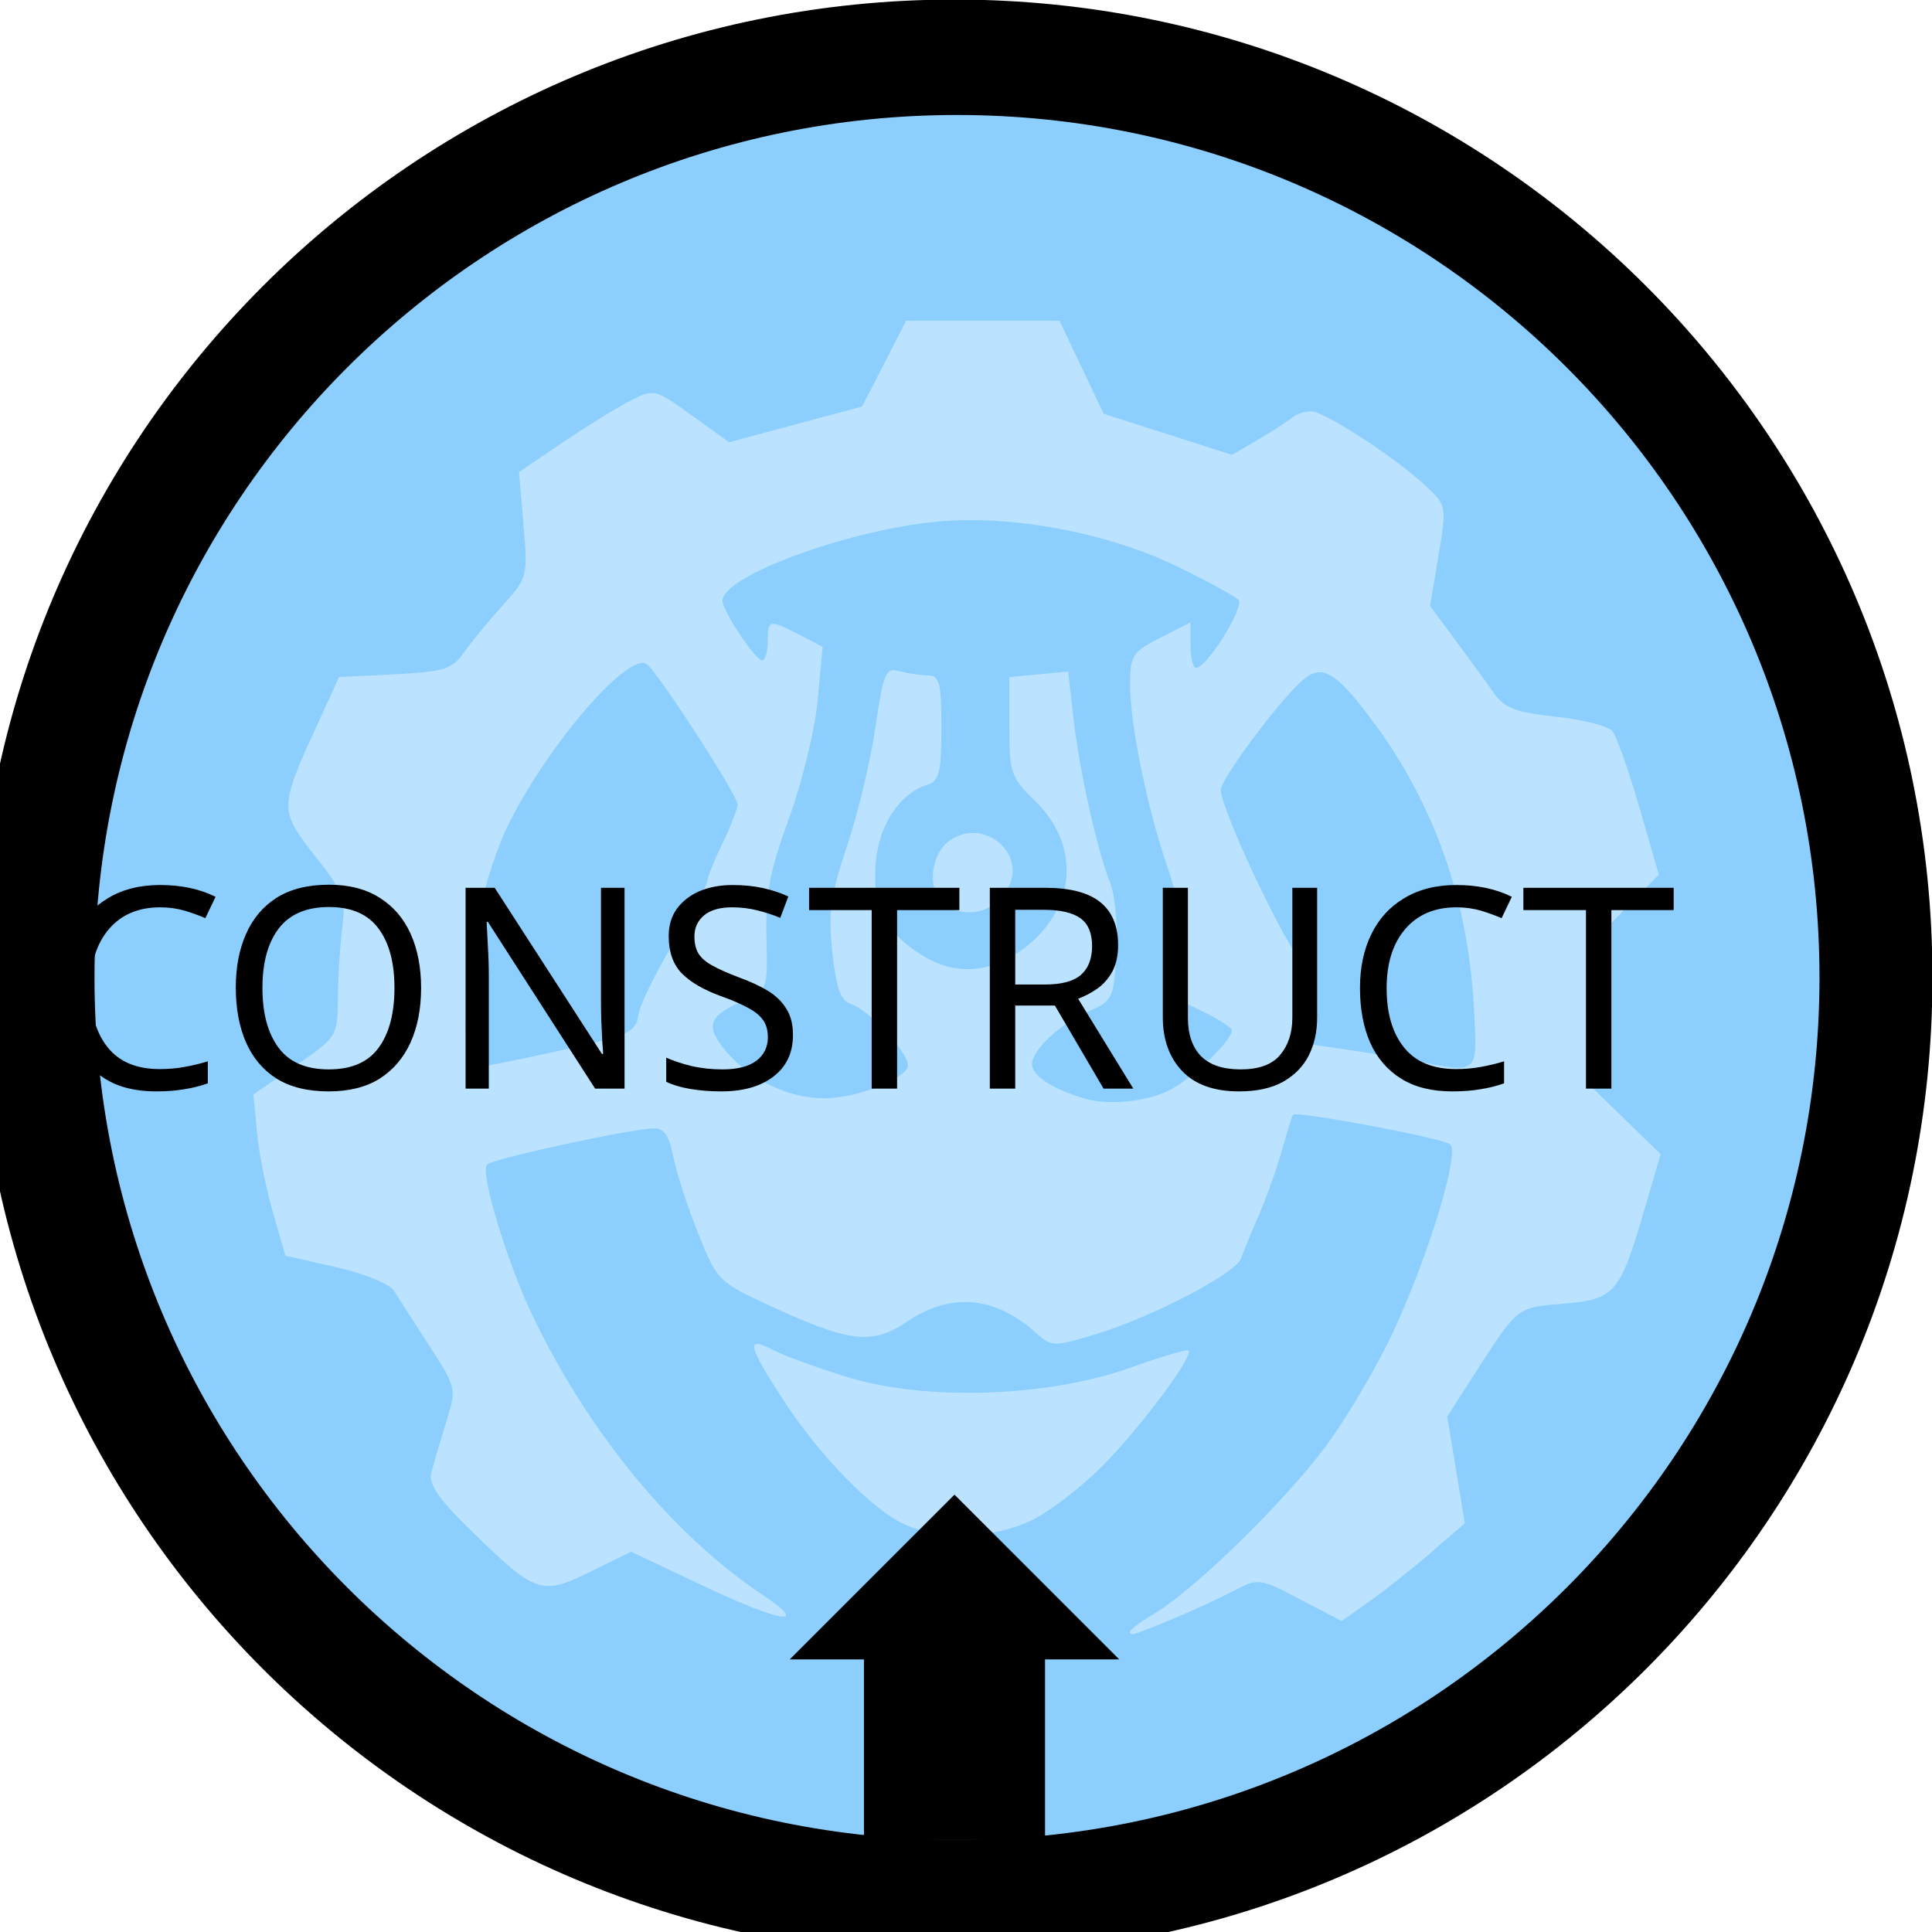
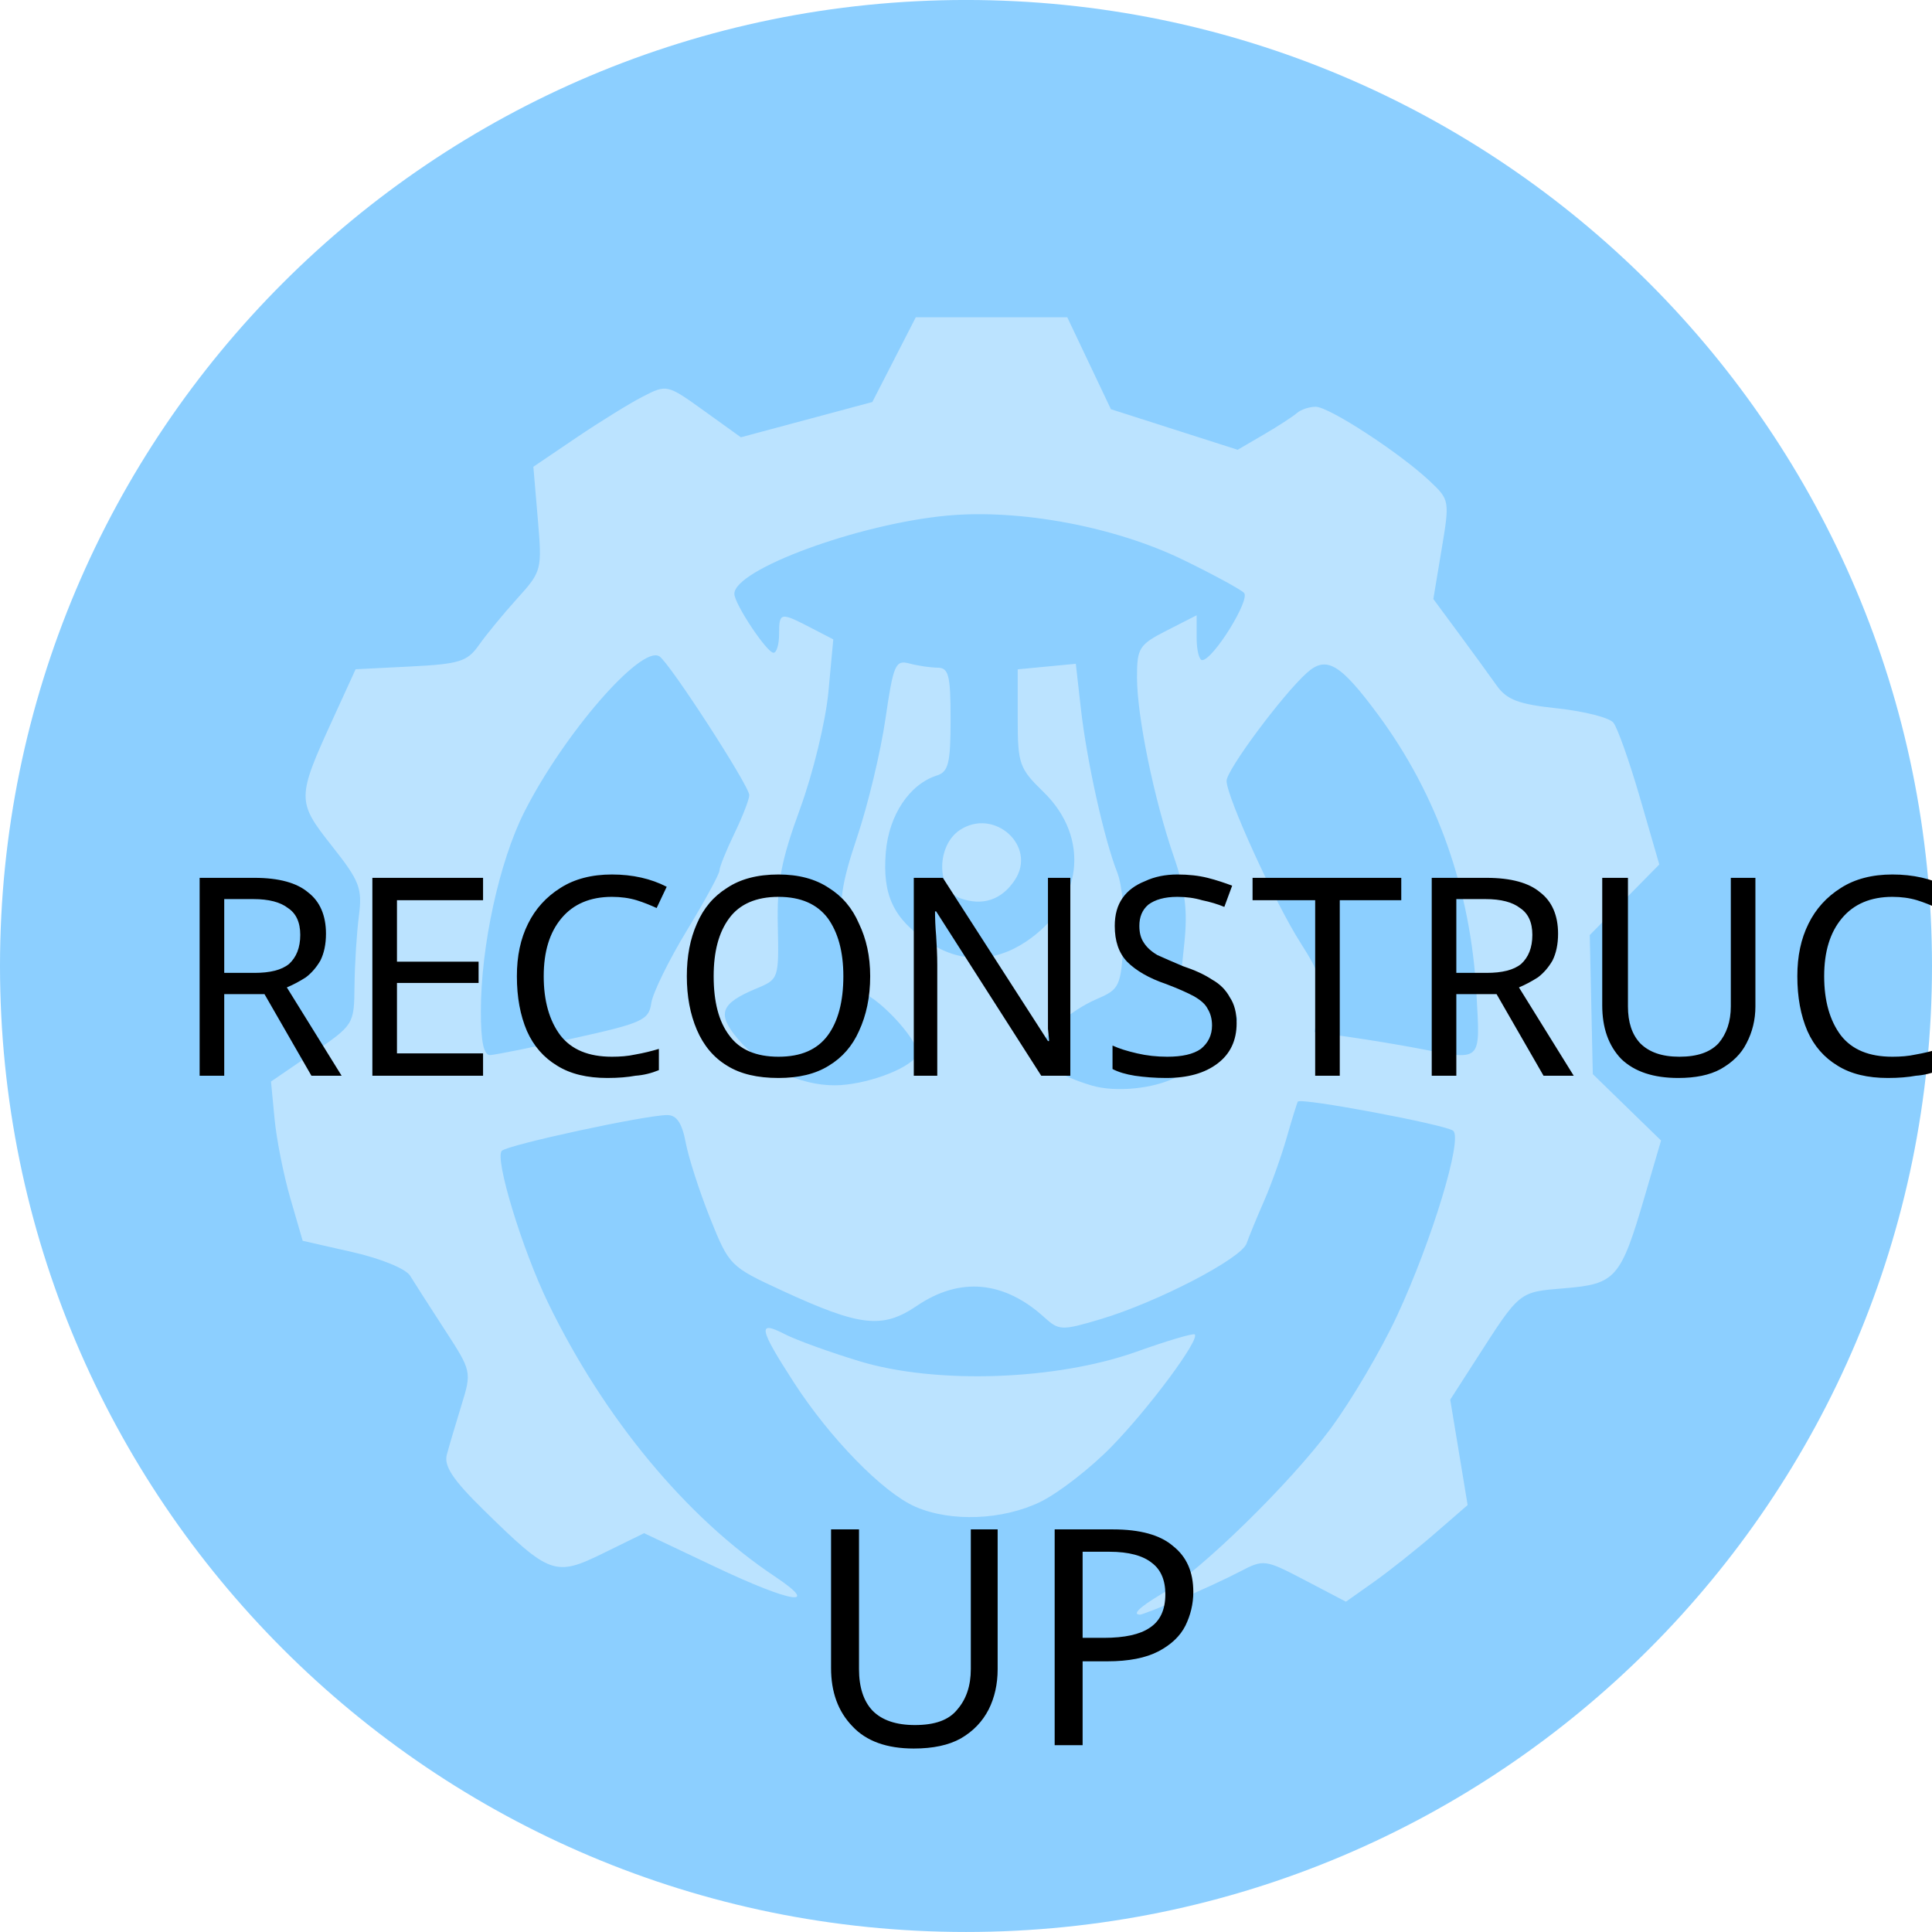
- <svg xmlns="http://www.w3.org/2000/svg" width="26.67mm" height="26.67mm" viewBox="0 0 26.67 26.67" version="1.1" id="svg5730">
+ <svg xmlns="http://www.w3.org/2000/svg" width="27mm" height="27mm" viewBox="0 0 27 27" version="1.1" id="svg5730">
  <defs id="defs5724" />
-   <g id="layer1" transform="translate(234.5871,-179.1017)">
-     <g id="g5706" transform="matrix(0.2737778,0,0,0.2737778,-262.623,177.1903)">
-       <circle style="opacity:1;fill:#000000;fill-opacity:1;stroke:none;stroke-width:13.157;stroke-linejoin:miter;stroke-miterlimit:4;stroke-dasharray:none;stroke-opacity:1" id="path4500" cx="150.531" cy="56.269" r="49.31" />
-       <g id="g4496" transform="matrix(0.8928571,0,0,0.8928571,11.59438,10.6883)">
-         <circle style="display:inline;opacity:1;fill:#8ccfff;fill-opacity:1;stroke:none;stroke-width:3.385;stroke-linejoin:miter;stroke-miterlimit:4;stroke-dasharray:none;stroke-opacity:1" id="path4539-8" cx="167.501" cy="177.087" r="48.707" transform="translate(-11.75095,-126.0375)" />
-         <g id="g6130-0" transform="translate(93.6073,-125.3875)" style="display:inline;opacity:1;fill:#bbe3ff;fill-opacity:1;stroke:none">
-           <g id="g6134-9" transform="matrix(0.4702294,0,0,0.4702294,1.467759,128.3261)" style="fill:#bbe3ff;fill-opacity:1;stroke:none">
-             <path style="display:inline;opacity:1;fill:#bbe3ff;fill-opacity:1;stroke:none;stroke-width:7.253;stroke-miterlimit:4;stroke-dasharray:none;stroke-opacity:1" id="path4520-6" r="98.554" cy="107.152" cx="130.09" d="" />
-             <path style="display:inline;fill:#bbe3ff;fill-opacity:1;stroke:none;stroke-width:0.908;stroke-miterlimit:4;stroke-dasharray:none;stroke-opacity:1" d="m 154.96,179.346 c 2.41,-1.01 5.718,-2.537 7.353,-3.393 2.918,-1.528 3.061,-1.509 7.942,1.047 l 4.971,2.602 3.39,-2.399 c 1.864,-1.319 5.193,-3.963 7.397,-5.874 l 4.008,-3.476 -1.058,-6.407 -1.058,-6.407 3.107,-4.833 c 5.426,-8.441 5.184,-8.246 10.819,-8.714 6.195,-0.514 6.808,-1.216 9.704,-11.12 l 2.001,-6.841 -4.149,-4.037 -4.149,-4.037 -0.184,-8.453 -0.184,-8.453 4.227,-4.291 4.227,-4.291 -2.341,-8.078 c -1.287,-4.443 -2.75,-8.571 -3.25,-9.173 -0.5,-0.603 -3.554,-1.379 -6.786,-1.725 -4.775,-0.511 -6.167,-1.04 -7.423,-2.817 -0.85,-1.203 -2.925,-4.054 -4.61,-6.335 l -3.064,-4.148 1.005,-6.02 c 0.994,-5.954 0.978,-6.045 -1.469,-8.341 -3.679,-3.452 -12.217,-9.011 -13.839,-9.011 -0.779,0 -1.805,0.343 -2.278,0.761 -0.474,0.419 -2.289,1.596 -4.034,2.615 l -3.173,1.854 -7.706,-2.467 -7.706,-2.467 -2.653,-5.588 -2.653,-5.588 h -9.208 -9.208 l -2.643,5.152 -2.643,5.152 -7.99,2.143 -7.99,2.143 -4.494,-3.229 c -4.46,-3.204 -4.517,-3.217 -7.421,-1.725 -1.609,0.827 -5.264,3.086 -8.122,5.021 l -5.195,3.517 0.539,6.326 c 0.531,6.229 0.492,6.379 -2.528,9.723 -1.687,1.868 -3.775,4.409 -4.641,5.646 -1.388,1.983 -2.366,2.289 -8.277,2.587 l -6.703,0.338 -2.755,6.025 c -4.412,9.647 -4.415,10.034 -0.128,15.457 3.39,4.289 3.714,5.133 3.278,8.542 -0.266,2.081 -0.504,5.9 -0.53,8.488 -0.046,4.677 -0.076,4.726 -5.099,8.159 l -5.053,3.454 0.433,4.545 c 0.238,2.5 1.104,6.857 1.926,9.682 l 1.493,5.137 6.073,1.378 c 3.431,0.778 6.468,2.022 6.98,2.857 0.499,0.814 2.393,3.769 4.21,6.566 3.289,5.064 3.298,5.105 2.03,9.218 -0.7,2.272 -1.496,4.964 -1.768,5.982 -0.371,1.389 0.746,3.069 4.476,6.726 8.06,7.906 8.684,8.131 14.554,5.252 l 4.956,-2.431 8.684,4.113 c 9.273,4.393 12.926,4.961 7.16,1.114 -10.731,-7.159 -20.751,-19.259 -27.52,-33.233 -3.163,-6.531 -6.526,-17.581 -5.625,-18.482 0.732,-0.732 17.463,-4.347 20.119,-4.347 1.141,0 1.796,0.979 2.24,3.348 0.345,1.841 1.681,5.978 2.968,9.192 2.308,5.765 2.427,5.885 8.765,8.81 9.478,4.374 12.192,4.679 16.375,1.84 5.214,-3.538 10.589,-3.052 15.492,1.401 1.78,1.617 2.115,1.629 6.798,0.238 6.878,-2.043 17.14,-7.361 17.794,-9.223 0.3,-0.855 1.26,-3.186 2.133,-5.181 0.873,-1.994 2.11,-5.462 2.749,-7.706 0.64,-2.244 1.248,-4.204 1.351,-4.355 0.35,-0.513 18.062,2.815 18.892,3.55 1.153,1.022 -2.565,13.275 -6.807,22.434 -1.93,4.168 -5.588,10.381 -8.128,13.807 -4.936,6.658 -15.72,17.196 -20.563,20.092 -2.668,1.596 -3.59,2.49 -2.568,2.49 0.208,0 2.35,-0.827 4.759,-1.837 z m -10.63,-62.498 c -3.837,-1.134 -6.293,-2.736 -6.293,-4.105 0,-1.743 3.435,-4.926 6.944,-6.434 2.716,-1.167 2.882,-1.526 3.201,-6.919 0.188,-3.176 -0.15,-6.913 -0.765,-8.462 -1.576,-3.971 -3.702,-13.547 -4.419,-19.904 l -0.615,-5.454 -3.533,0.337 -3.533,0.337 v 5.932 c 0,5.574 0.189,6.116 3.133,8.975 5.733,5.568 4.792,13.593 -2.134,18.206 -3.924,2.614 -8.064,2.608 -11.957,-0.015 -4.171,-2.811 -5.509,-5.678 -5.075,-10.881 0.375,-4.495 2.879,-8.253 6.204,-9.308 1.41,-0.448 1.67,-1.506 1.67,-6.815 0,-5.376 -0.229,-6.286 -1.586,-6.297 -0.873,-0.007 -2.418,-0.236 -3.433,-0.509 -1.688,-0.454 -1.938,0.128 -2.903,6.75 -0.581,3.985 -2.119,10.413 -3.419,14.284 -1.983,5.909 -2.265,7.95 -1.754,12.724 0.45,4.199 1.012,5.814 2.148,6.175 2.499,0.793 7.597,6.547 6.859,7.742 -1.04,1.682 -6.395,3.612 -10.024,3.612 -4.246,0 -8.882,-2.226 -11.762,-5.649 -2.58,-3.066 -2.109,-4.308 2.327,-6.146 2.64,-1.094 2.681,-1.214 2.539,-7.576 -0.116,-5.23 0.401,-7.952 2.706,-14.248 1.57,-4.289 3.117,-10.66 3.445,-14.191 l 0.596,-6.408 -2.797,-1.446 c -3.643,-1.884 -3.793,-1.852 -3.793,0.82 0,1.246 -0.306,2.261 -0.68,2.255 -0.817,-0.013 -4.759,-5.95 -4.759,-7.167 0,-2.958 15.057,-8.497 25.836,-9.505 8.87,-0.829 20.431,1.336 28.744,5.381 3.619,1.761 6.942,3.564 7.385,4.007 0.806,0.806 -3.751,8.143 -5.08,8.181 -0.374,0.011 -0.68,-1.213 -0.68,-2.719 V 59.671 l -3.626,1.85 c -3.368,1.718 -3.626,2.123 -3.625,5.684 9.1e-4,4.759 2.065,14.816 4.478,21.816 1.382,4.01 1.692,6.55 1.279,10.495 l -0.544,5.205 3.247,1.541 c 1.786,0.847 3.453,1.873 3.704,2.279 0.537,0.869 -4.457,5.781 -7.429,7.307 -2.724,1.399 -7.346,1.851 -10.228,0.999 z m -9.343,-25.018 c 2.683,-4.095 -2.51,-8.796 -6.69,-6.057 -2.861,1.875 -2.886,7.224 -0.038,8.277 2.765,1.023 5.111,0.248 6.729,-2.22 z M 70.047,107.834 c 0,-7.934 2.239,-18.216 5.277,-24.234 4.78,-9.47 14.19,-20.321 16.424,-18.941 1.226,0.758 10.934,15.746 10.934,16.88 0,0.506 -0.816,2.608 -1.813,4.672 -0.997,2.064 -1.813,4.091 -1.813,4.504 0,0.413 -1.795,3.708 -3.988,7.322 -2.194,3.614 -4.131,7.578 -4.306,8.809 -0.29,2.047 -1.094,2.41 -9.383,4.244 -4.986,1.103 -9.575,2.027 -10.199,2.054 -0.784,0.033 -1.133,-1.602 -1.133,-5.311 z m 113.77,4.465 c -1.994,-0.383 -5.603,-0.981 -8.02,-1.329 l -4.394,-0.634 0.594,-3.169 c 0.489,-2.608 0.088,-3.958 -2.273,-7.637 -3.078,-4.797 -8.995,-17.743 -9.013,-19.722 -0.012,-1.31 6.805,-10.483 9.764,-13.138 2.366,-2.124 4.052,-1.135 8.639,5.065 7.226,9.766 11.293,21.302 11.981,33.978 0.456,8.417 0.774,8.129 -7.278,6.585 z m -45.762,55.175 c 2.191,-1.059 6.09,-4.081 8.663,-6.717 4.571,-4.682 10.756,-13.018 10.126,-13.648 -0.174,-0.174 -3.355,0.768 -7.068,2.094 -9.77,3.487 -24.376,3.991 -33.693,1.162 -3.63,-1.102 -7.723,-2.584 -9.094,-3.293 -3.341,-1.727 -3.151,-0.728 1.121,5.881 4.399,6.805 10.85,13.402 14.778,15.11 4.306,1.872 10.579,1.629 15.168,-0.588 z" id="path4786-7" />
-           </g>
-         </g>
+   <g id="layer1" transform="translate(234.911,-179.0953)">
+     <circle r="13.5" cy="192.595" cx="-221.411" id="path4500" style="opacity:1;fill:#8ccfff;fill-opacity:1;stroke:none;stroke-width:3.602;stroke-linejoin:miter;stroke-miterlimit:4;stroke-dasharray:none;stroke-opacity:1" />
+     <g id="g6130-0" transform="matrix(0.2444445,0,0,0.2444445,-236.6013,149.4663)" style="display:inline;opacity:1;fill:#bbe3ff;fill-opacity:1;stroke:none">
+       <g id="g6134-9" transform="matrix(0.4702294,0,0,0.4702294,1.467759,128.3261)" style="fill:#bbe3ff;fill-opacity:1;stroke:none">
+         <path style="display:inline;fill:#bbe3ff;fill-opacity:1;stroke:none;stroke-width:0.908;stroke-miterlimit:4;stroke-dasharray:none;stroke-opacity:1" d="m 154.96,179.346 c 2.41,-1.01 5.718,-2.537 7.353,-3.393 2.918,-1.528 3.061,-1.509 7.942,1.047 l 4.971,2.602 3.39,-2.399 c 1.864,-1.319 5.193,-3.963 7.397,-5.874 l 4.008,-3.476 -1.058,-6.407 -1.058,-6.407 3.107,-4.833 c 5.426,-8.441 5.184,-8.246 10.819,-8.714 6.195,-0.514 6.808,-1.216 9.704,-11.12 l 2.001,-6.841 -4.149,-4.037 -4.149,-4.037 -0.184,-8.453 -0.184,-8.453 4.227,-4.291 4.227,-4.291 -2.341,-8.078 c -1.287,-4.443 -2.75,-8.571 -3.25,-9.173 -0.5,-0.603 -3.554,-1.379 -6.786,-1.725 -4.775,-0.511 -6.167,-1.04 -7.423,-2.817 -0.85,-1.203 -2.925,-4.054 -4.61,-6.335 l -3.064,-4.148 1.005,-6.02 c 0.994,-5.954 0.978,-6.045 -1.469,-8.341 -3.679,-3.452 -12.217,-9.011 -13.839,-9.011 -0.779,0 -1.805,0.343 -2.278,0.761 -0.474,0.419 -2.289,1.596 -4.034,2.615 l -3.173,1.854 -7.706,-2.467 -7.706,-2.467 -2.653,-5.588 -2.653,-5.588 h -9.208 -9.208 l -2.643,5.152 -2.643,5.152 -7.99,2.143 -7.99,2.143 -4.494,-3.229 c -4.46,-3.204 -4.517,-3.217 -7.421,-1.725 -1.609,0.827 -5.264,3.086 -8.122,5.021 l -5.195,3.517 0.539,6.326 c 0.531,6.229 0.492,6.379 -2.528,9.723 -1.687,1.868 -3.775,4.409 -4.641,5.646 -1.388,1.983 -2.366,2.289 -8.277,2.587 l -6.703,0.338 -2.755,6.025 c -4.412,9.647 -4.415,10.034 -0.128,15.457 3.39,4.289 3.714,5.133 3.278,8.542 -0.266,2.081 -0.504,5.9 -0.53,8.488 -0.046,4.677 -0.076,4.726 -5.099,8.159 l -5.053,3.454 0.433,4.545 c 0.238,2.5 1.104,6.857 1.926,9.682 l 1.493,5.137 6.073,1.378 c 3.431,0.778 6.468,2.022 6.98,2.857 0.499,0.814 2.393,3.769 4.21,6.566 3.289,5.064 3.298,5.105 2.03,9.218 -0.7,2.272 -1.496,4.964 -1.768,5.982 -0.371,1.389 0.746,3.069 4.476,6.726 8.06,7.906 8.684,8.131 14.554,5.252 l 4.956,-2.431 8.684,4.113 c 9.273,4.393 12.926,4.961 7.16,1.114 -10.731,-7.159 -20.751,-19.259 -27.52,-33.233 -3.163,-6.531 -6.526,-17.581 -5.625,-18.482 0.732,-0.732 17.463,-4.347 20.119,-4.347 1.141,0 1.796,0.979 2.24,3.348 0.345,1.841 1.681,5.978 2.968,9.192 2.308,5.765 2.427,5.885 8.765,8.81 9.478,4.374 12.192,4.679 16.375,1.84 5.214,-3.538 10.589,-3.052 15.492,1.401 1.78,1.617 2.115,1.629 6.798,0.238 6.878,-2.043 17.14,-7.361 17.794,-9.223 0.3,-0.855 1.26,-3.186 2.133,-5.181 0.873,-1.994 2.11,-5.462 2.749,-7.706 0.64,-2.244 1.248,-4.204 1.351,-4.355 0.35,-0.513 18.062,2.815 18.892,3.55 1.153,1.022 -2.565,13.275 -6.807,22.434 -1.93,4.168 -5.588,10.381 -8.128,13.807 -4.936,6.658 -15.72,17.196 -20.563,20.092 -2.668,1.596 -3.59,2.49 -2.568,2.49 0.208,0 2.35,-0.827 4.759,-1.837 z m -10.63,-62.498 c -3.837,-1.134 -6.293,-2.736 -6.293,-4.105 0,-1.743 3.435,-4.926 6.944,-6.434 2.716,-1.167 2.882,-1.526 3.201,-6.919 0.188,-3.176 -0.15,-6.913 -0.765,-8.462 -1.576,-3.971 -3.702,-13.547 -4.419,-19.904 l -0.615,-5.454 -3.533,0.337 -3.533,0.337 v 5.932 c 0,5.574 0.189,6.116 3.133,8.975 5.733,5.568 4.792,13.593 -2.134,18.206 -3.924,2.614 -8.064,2.608 -11.957,-0.015 -4.171,-2.811 -5.509,-5.678 -5.075,-10.881 0.375,-4.495 2.879,-8.253 6.204,-9.308 1.41,-0.448 1.67,-1.506 1.67,-6.815 0,-5.376 -0.229,-6.286 -1.586,-6.297 -0.873,-0.007 -2.418,-0.236 -3.433,-0.509 -1.688,-0.454 -1.938,0.128 -2.903,6.75 -0.581,3.985 -2.119,10.413 -3.419,14.284 -1.983,5.909 -2.265,7.95 -1.754,12.724 0.45,4.199 1.012,5.814 2.148,6.175 2.499,0.793 7.597,6.547 6.859,7.742 -1.04,1.682 -6.395,3.612 -10.024,3.612 -4.246,0 -8.882,-2.226 -11.762,-5.649 -2.58,-3.066 -2.109,-4.308 2.327,-6.146 2.64,-1.094 2.681,-1.214 2.539,-7.576 -0.116,-5.23 0.401,-7.952 2.706,-14.248 1.57,-4.289 3.117,-10.66 3.445,-14.191 l 0.596,-6.408 -2.797,-1.446 c -3.643,-1.884 -3.793,-1.852 -3.793,0.82 0,1.246 -0.306,2.261 -0.68,2.255 -0.817,-0.013 -4.759,-5.95 -4.759,-7.167 0,-2.958 15.057,-8.497 25.836,-9.505 8.87,-0.829 20.431,1.336 28.744,5.381 3.619,1.761 6.942,3.564 7.385,4.007 0.806,0.806 -3.751,8.143 -5.08,8.181 -0.374,0.011 -0.68,-1.213 -0.68,-2.719 V 59.671 l -3.626,1.85 c -3.368,1.718 -3.626,2.123 -3.625,5.684 9.1e-4,4.759 2.065,14.816 4.478,21.816 1.382,4.01 1.692,6.55 1.279,10.495 l -0.544,5.205 3.247,1.541 c 1.786,0.847 3.453,1.873 3.704,2.279 0.537,0.869 -4.457,5.781 -7.429,7.307 -2.724,1.399 -7.346,1.851 -10.228,0.999 z m -9.343,-25.018 c 2.683,-4.095 -2.51,-8.796 -6.69,-6.057 -2.861,1.875 -2.886,7.224 -0.038,8.277 2.765,1.023 5.111,0.248 6.729,-2.22 z M 70.047,107.834 c 0,-7.934 2.239,-18.216 5.277,-24.234 4.78,-9.47 14.19,-20.321 16.424,-18.941 1.226,0.758 10.934,15.746 10.934,16.88 0,0.506 -0.816,2.608 -1.813,4.672 -0.997,2.064 -1.813,4.091 -1.813,4.504 0,0.413 -1.795,3.708 -3.988,7.322 -2.194,3.614 -4.131,7.578 -4.306,8.809 -0.29,2.047 -1.094,2.41 -9.383,4.244 -4.986,1.103 -9.575,2.027 -10.199,2.054 -0.784,0.033 -1.133,-1.602 -1.133,-5.311 z m 113.77,4.465 c -1.994,-0.383 -5.603,-0.981 -8.02,-1.329 l -4.394,-0.634 0.594,-3.169 c 0.489,-2.608 0.088,-3.958 -2.273,-7.637 -3.078,-4.797 -8.995,-17.743 -9.013,-19.722 -0.012,-1.31 6.805,-10.483 9.764,-13.138 2.366,-2.124 4.052,-1.135 8.639,5.065 7.226,9.766 11.293,21.302 11.981,33.978 0.456,8.417 0.774,8.129 -7.278,6.585 z m -45.762,55.175 c 2.191,-1.059 6.09,-4.081 8.663,-6.717 4.571,-4.682 10.756,-13.018 10.126,-13.648 -0.174,-0.174 -3.355,0.768 -7.068,2.094 -9.77,3.487 -24.376,3.991 -33.693,1.162 -3.63,-1.102 -7.723,-2.584 -9.094,-3.293 -3.341,-1.727 -3.151,-0.728 1.121,5.881 4.399,6.805 10.85,13.402 14.778,15.11 4.306,1.872 10.579,1.629 15.168,-0.588 z" id="path4786-7" />
      </g>
-       <g id="g4516" transform="matrix(0.3206482,0,0,0.3206482,147.2188,60.47846)">
-         <g id="g4520" transform="translate(2.576408,-4.701482)">
-           <g id="g4524" transform="translate(0.1902959,0.6180873)">
-             <path id="rect4507" d="M 33.275,98.104 7.563,72.394 -18.147,98.104 Z" style="opacity:1;fill:#000000;fill-opacity:1;stroke:#000000;stroke-width:0.166;stroke-linecap:square;stroke-linejoin:miter;stroke-miterlimit:4;stroke-dasharray:none;stroke-opacity:1;paint-order:markers stroke fill" />
-             <rect y="98.104" x="-6.675" height="28.478" width="28.478" id="rect4512" style="opacity:1;fill:#000000;fill-opacity:1;stroke:#000000;stroke-width:0;stroke-linecap:square;stroke-linejoin:miter;stroke-miterlimit:4;stroke-dasharray:none;stroke-opacity:1;paint-order:markers stroke fill" />
-           </g>
-         </g>
-       </g>
-       <text xml:space="preserve" style="font-style:normal;font-variant:normal;font-weight:normal;font-stretch:normal;font-size:14.174px;line-height:90%;font-family:Impact;-inkscape-font-specification:Impact;text-align:center;letter-spacing:0px;word-spacing:0px;text-anchor:middle;fill:#000000;fill-opacity:1;stroke:none;stroke-width:0.966px;stroke-linecap:butt;stroke-linejoin:miter;stroke-opacity:1" x="150.408" y="61.871" id="text4528">
-         <tspan x="150.408" y="61.871" style="font-size:14.174px;line-height:90%;text-align:center;text-anchor:middle;stroke-width:0.966px" id="tspan4530">RECONSTRUCT</tspan>
-       </text>
    </g>
+     <text xml:space="preserve" style="font-style:normal;font-variant:normal;font-weight:normal;font-stretch:normal;font-size:4.233px;line-height:125%;font-family:Impact;-inkscape-font-specification:Impact;letter-spacing:0px;word-spacing:0px;display:inline;fill:#000000;fill-opacity:1;stroke:none;stroke-width:0.265px;stroke-linecap:butt;stroke-linejoin:miter;stroke-opacity:1" x="-223.673" y="203.485" id="text4582">
+       <tspan id="tspan4580" x="-223.673" y="203.485" style="font-size:4.233px;stroke-width:0.265px">UP</tspan>
+     </text>
+     <text xml:space="preserve" style="font-style:normal;font-variant:normal;font-weight:normal;font-stretch:normal;font-size:3.881px;line-height:125%;font-family:Impact;-inkscape-font-specification:Impact;letter-spacing:0px;word-spacing:0px;display:inline;fill:#000000;fill-opacity:1;stroke:none;stroke-width:0.265px;stroke-linecap:butt;stroke-linejoin:miter;stroke-opacity:1" x="-232.495" y="194.129" id="text4586">
+       <tspan id="tspan4584" x="-232.495" y="194.129" style="font-size:3.881px;stroke-width:0.265px">RECONSTRUCT</tspan>
+     </text>
+   </g>
+   <g id="layer2" style="display:none" transform="translate(234.911,-179.0953)">
+     <ellipse style="display:inline;opacity:1;fill:none;fill-opacity:1;stroke:#000000;stroke-width:0.249;stroke-linecap:square;stroke-linejoin:miter;stroke-miterlimit:4;stroke-dasharray:none;stroke-opacity:1;paint-order:markers stroke fill" id="path4573" cx="-221.411" cy="192.836" rx="11.782" ry="11.782" />
  </g>
</svg>
